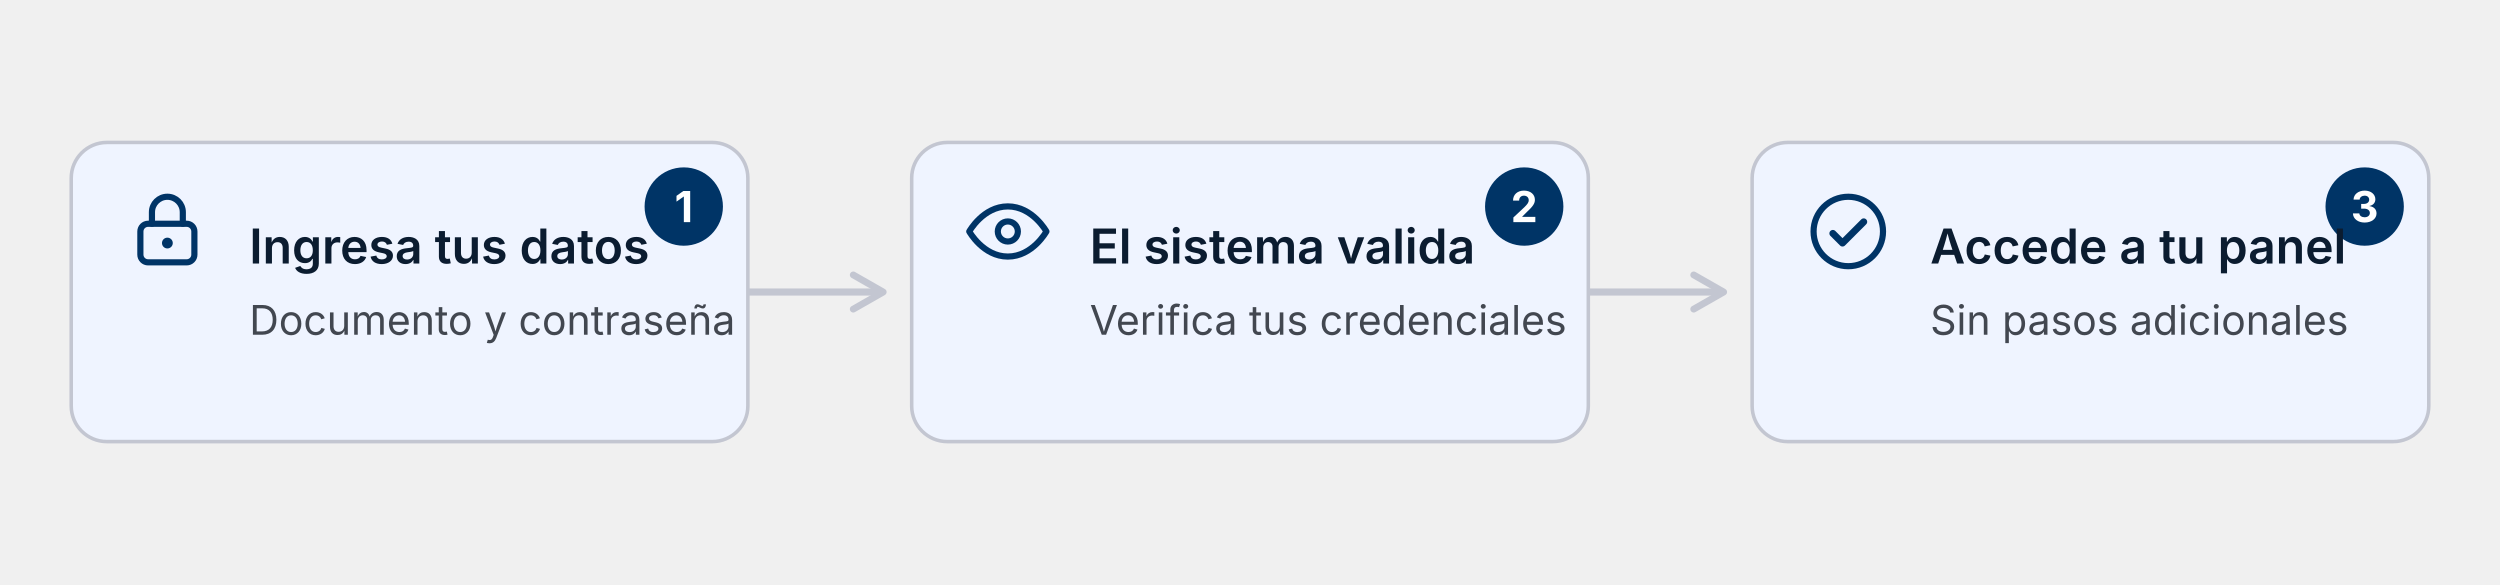
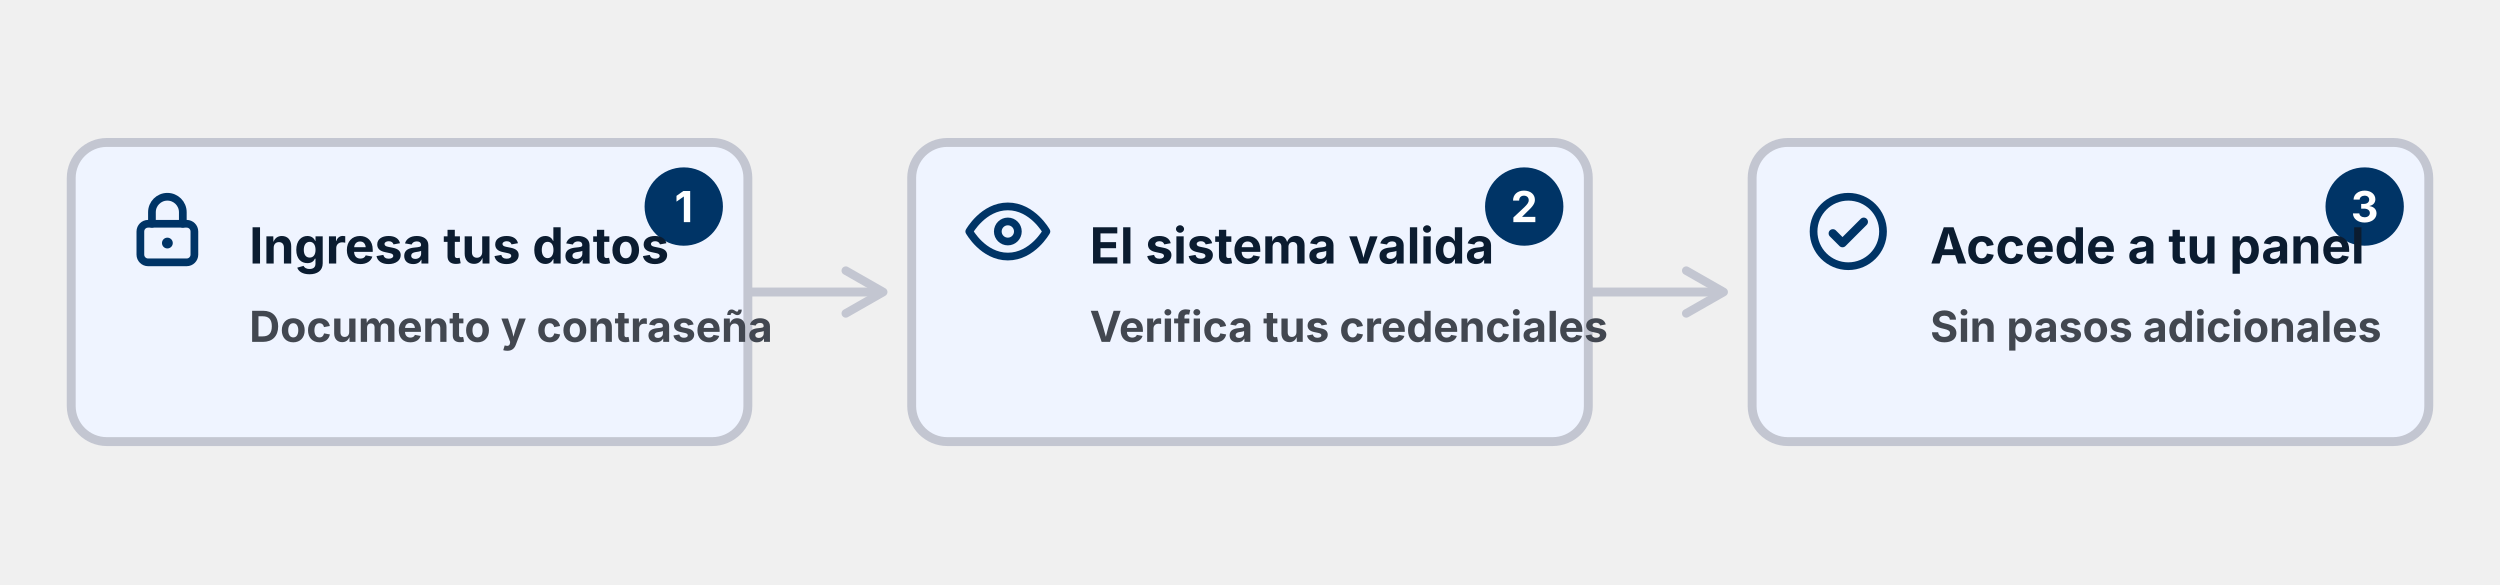
- <svg xmlns="http://www.w3.org/2000/svg" viewBox="0 0 702 164" role="img">
+ <svg xmlns="http://www.w3.org/2000/svg" viewBox="0 0 702 164" role="img" aria-label="Diagrama de 3 pasos para iniciar sesión: Paso 1, Ingresa tu documento y contraseña; Paso 2, El sistema valida y verifica tus credenciales; Paso 3, Accedes a tu panel sin pasos adicionales.">
  <defs>
    <marker id="arrowhead" viewBox="0 0 10 10" refX="8" refY="5" markerWidth="6" markerHeight="6" orient="auto-start-reverse">
      <path d="M1 1L8 5L1 9" fill="none" stroke="#c3c6d1" stroke-width="1.6" stroke-linecap="round" stroke-linejoin="round" />
    </marker>
  </defs>
-   <path d="M210 82.0 L248 82.0" stroke="#c3c6d1" stroke-width="2" marker-end="url(#arrowhead)" />
-   <path d="M446 82.0 L484 82.0" stroke="#c3c6d1" stroke-width="2" marker-end="url(#arrowhead)" />
+   <path d="M210 82.0 L248 82.0" stroke="#c3c6d1" stroke-width="2.5" marker-end="url(#arrowhead)" />
+   <path d="M446 82.0 L484 82.0" stroke="#c3c6d1" stroke-width="2.5" marker-end="url(#arrowhead)" />
  <g>
-     <rect x="20" y="40" width="190" height="84" rx="10" fill="#eff4ff" stroke="#c3c6d1" stroke-width="1" />
+     <rect x="20" y="40" width="190" height="84" rx="10" fill="#eff4ff" stroke="#c3c6d1" stroke-width="2.5" />
    <circle cx="192" cy="58" r="11" fill="#003466" />
    <text x="192" y="58" text-anchor="middle" dominant-baseline="central" font-family="Inter, -apple-system, Segoe UI, sans-serif" font-size="12" font-weight="700" fill="#ffffff">1</text>
    <g transform="translate(34,52) scale(1.083333)">
-       <rect x="5" y="10" width="14" height="10" rx="2" fill="none" stroke="#003466" stroke-width="1.6" />
-       <path d="M8 10V7a4 4 0 0 1 8 0v3" fill="none" stroke="#003466" stroke-width="1.6" stroke-linecap="round" />
+       <rect x="5" y="10" width="14" height="10" rx="2" fill="none" stroke="#003466" stroke-width="2" />
+       <path d="M8 10V7a4 4 0 0 1 8 0v3" fill="none" stroke="#003466" stroke-width="2" stroke-linecap="round" />
      <circle cx="12" cy="15" r="1.4" fill="#003466" />
    </g>
-     <text x="70" y="74" font-family="Inter, -apple-system, Segoe UI, sans-serif" font-size="13.5" font-weight="600" fill="#0b1c30">Ingresa tus datos</text>
-     <text x="70" y="94" font-family="Inter, -apple-system, Segoe UI, sans-serif" font-size="11.5" fill="#424750">Documento y contraseña</text>
+     <text x="70" y="74" font-family="Inter, -apple-system, Segoe UI, sans-serif" font-size="14" font-weight="bold" fill="#0b1c30">Ingresa tus datos</text>
+     <text x="70" y="96" font-family="Inter, -apple-system, Segoe UI, sans-serif" font-size="12" font-weight="bold" fill="#424750">Documento y contraseña</text>
  </g>
  <g>
-     <rect x="256" y="40" width="190" height="84" rx="10" fill="#eff4ff" stroke="#c3c6d1" stroke-width="1" />
+     <rect x="256" y="40" width="190" height="84" rx="10" fill="#eff4ff" stroke="#c3c6d1" stroke-width="2.5" />
    <circle cx="428" cy="58" r="11" fill="#003466" />
    <text x="428" y="58" text-anchor="middle" dominant-baseline="central" font-family="Inter, -apple-system, Segoe UI, sans-serif" font-size="12" font-weight="700" fill="#ffffff">2</text>
    <g transform="translate(270,52) scale(1.083333)">
-       <path d="M2 12s3.6-6.5 10-6.5S22 12 22 12s-3.6 6.5-10 6.5S2 12 2 12z" fill="none" stroke="#003466" stroke-width="1.6" stroke-linejoin="round" />
-       <circle cx="12" cy="12" r="2.6" fill="none" stroke="#003466" stroke-width="1.6" />
+       <path d="M2 12s3.6-6.5 10-6.5S22 12 22 12s-3.6 6.5-10 6.5S2 12 2 12z" fill="none" stroke="#003466" stroke-width="2" stroke-linejoin="round" />
+       <circle cx="12" cy="12" r="2.6" fill="none" stroke="#003466" stroke-width="2" />
    </g>
-     <text x="306" y="74" font-family="Inter, -apple-system, Segoe UI, sans-serif" font-size="13.5" font-weight="600" fill="#0b1c30">El sistema valida</text>
-     <text x="306" y="94" font-family="Inter, -apple-system, Segoe UI, sans-serif" font-size="11.5" fill="#424750">Verifica tus credenciales</text>
+     <text x="306" y="74" font-family="Inter, -apple-system, Segoe UI, sans-serif" font-size="14" font-weight="bold" fill="#0b1c30">El sistema valida</text>
+     <text x="306" y="96" font-family="Inter, -apple-system, Segoe UI, sans-serif" font-size="12" font-weight="bold" fill="#424750">Verifica tus credenciales</text>
  </g>
  <g>
-     <rect x="492" y="40" width="190" height="84" rx="10" fill="#eff4ff" stroke="#c3c6d1" stroke-width="1" />
+     <rect x="492" y="40" width="190" height="84" rx="10" fill="#eff4ff" stroke="#c3c6d1" stroke-width="2.5" />
    <circle cx="664" cy="58" r="11" fill="#003466" />
    <text x="664" y="58" text-anchor="middle" dominant-baseline="central" font-family="Inter, -apple-system, Segoe UI, sans-serif" font-size="12" font-weight="700" fill="#ffffff">3</text>
    <g transform="translate(506,52) scale(1.083333)">
-       <circle cx="12" cy="12" r="9" fill="none" stroke="#003466" stroke-width="1.6" />
-       <path d="M8 12.5l2.5 2.5L16 9.5" fill="none" stroke="#003466" stroke-width="1.8" stroke-linecap="round" stroke-linejoin="round" />
+       <circle cx="12" cy="12" r="9" fill="none" stroke="#003466" stroke-width="2" />
+       <path d="M8 12.5l2.5 2.5L16 9.5" fill="none" stroke="#003466" stroke-width="2.2" stroke-linecap="round" stroke-linejoin="round" />
    </g>
-     <text x="542" y="74" font-family="Inter, -apple-system, Segoe UI, sans-serif" font-size="13.5" font-weight="600" fill="#0b1c30">Accede a tu panel</text>
-     <text x="542" y="94" font-family="Inter, -apple-system, Segoe UI, sans-serif" font-size="11.5" fill="#424750">Sin pasos adicionales</text>
+     <text x="542" y="74" font-family="Inter, -apple-system, Segoe UI, sans-serif" font-size="14" font-weight="bold" fill="#0b1c30">Accede a tu panel</text>
+     <text x="542" y="96" font-family="Inter, -apple-system, Segoe UI, sans-serif" font-size="12" font-weight="bold" fill="#424750">Sin pasos adicionales</text>
  </g>
</svg>
